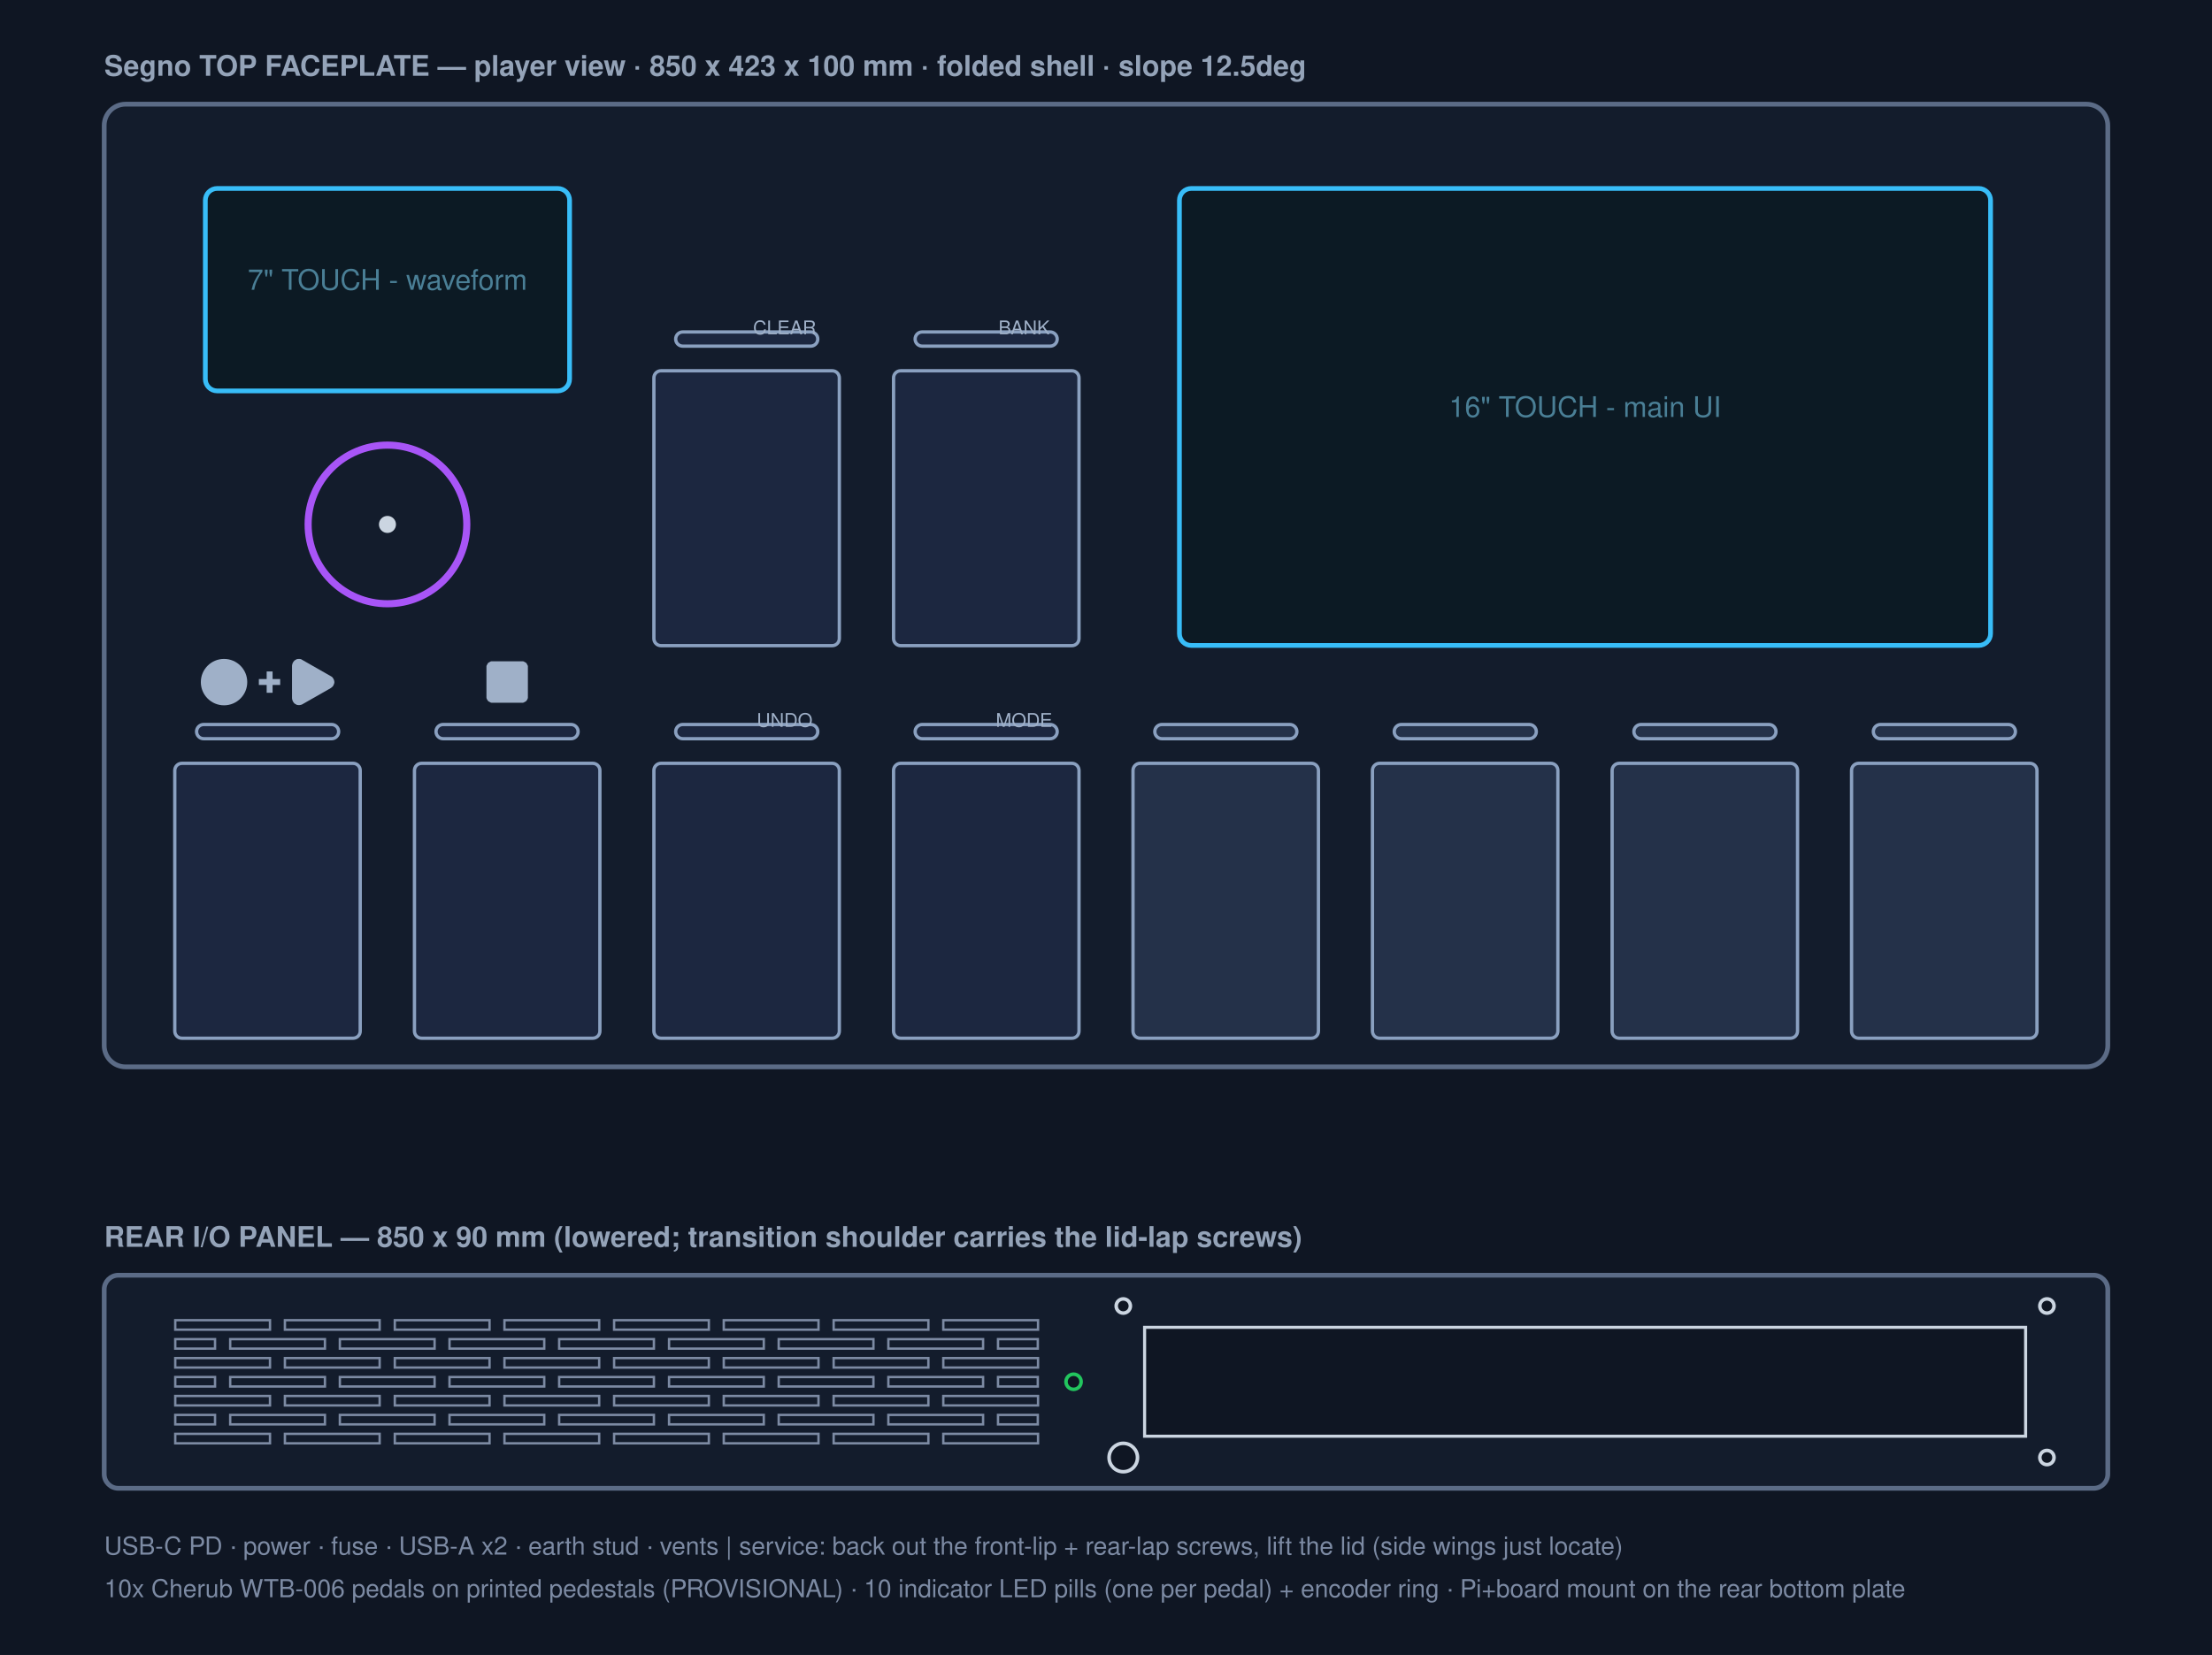
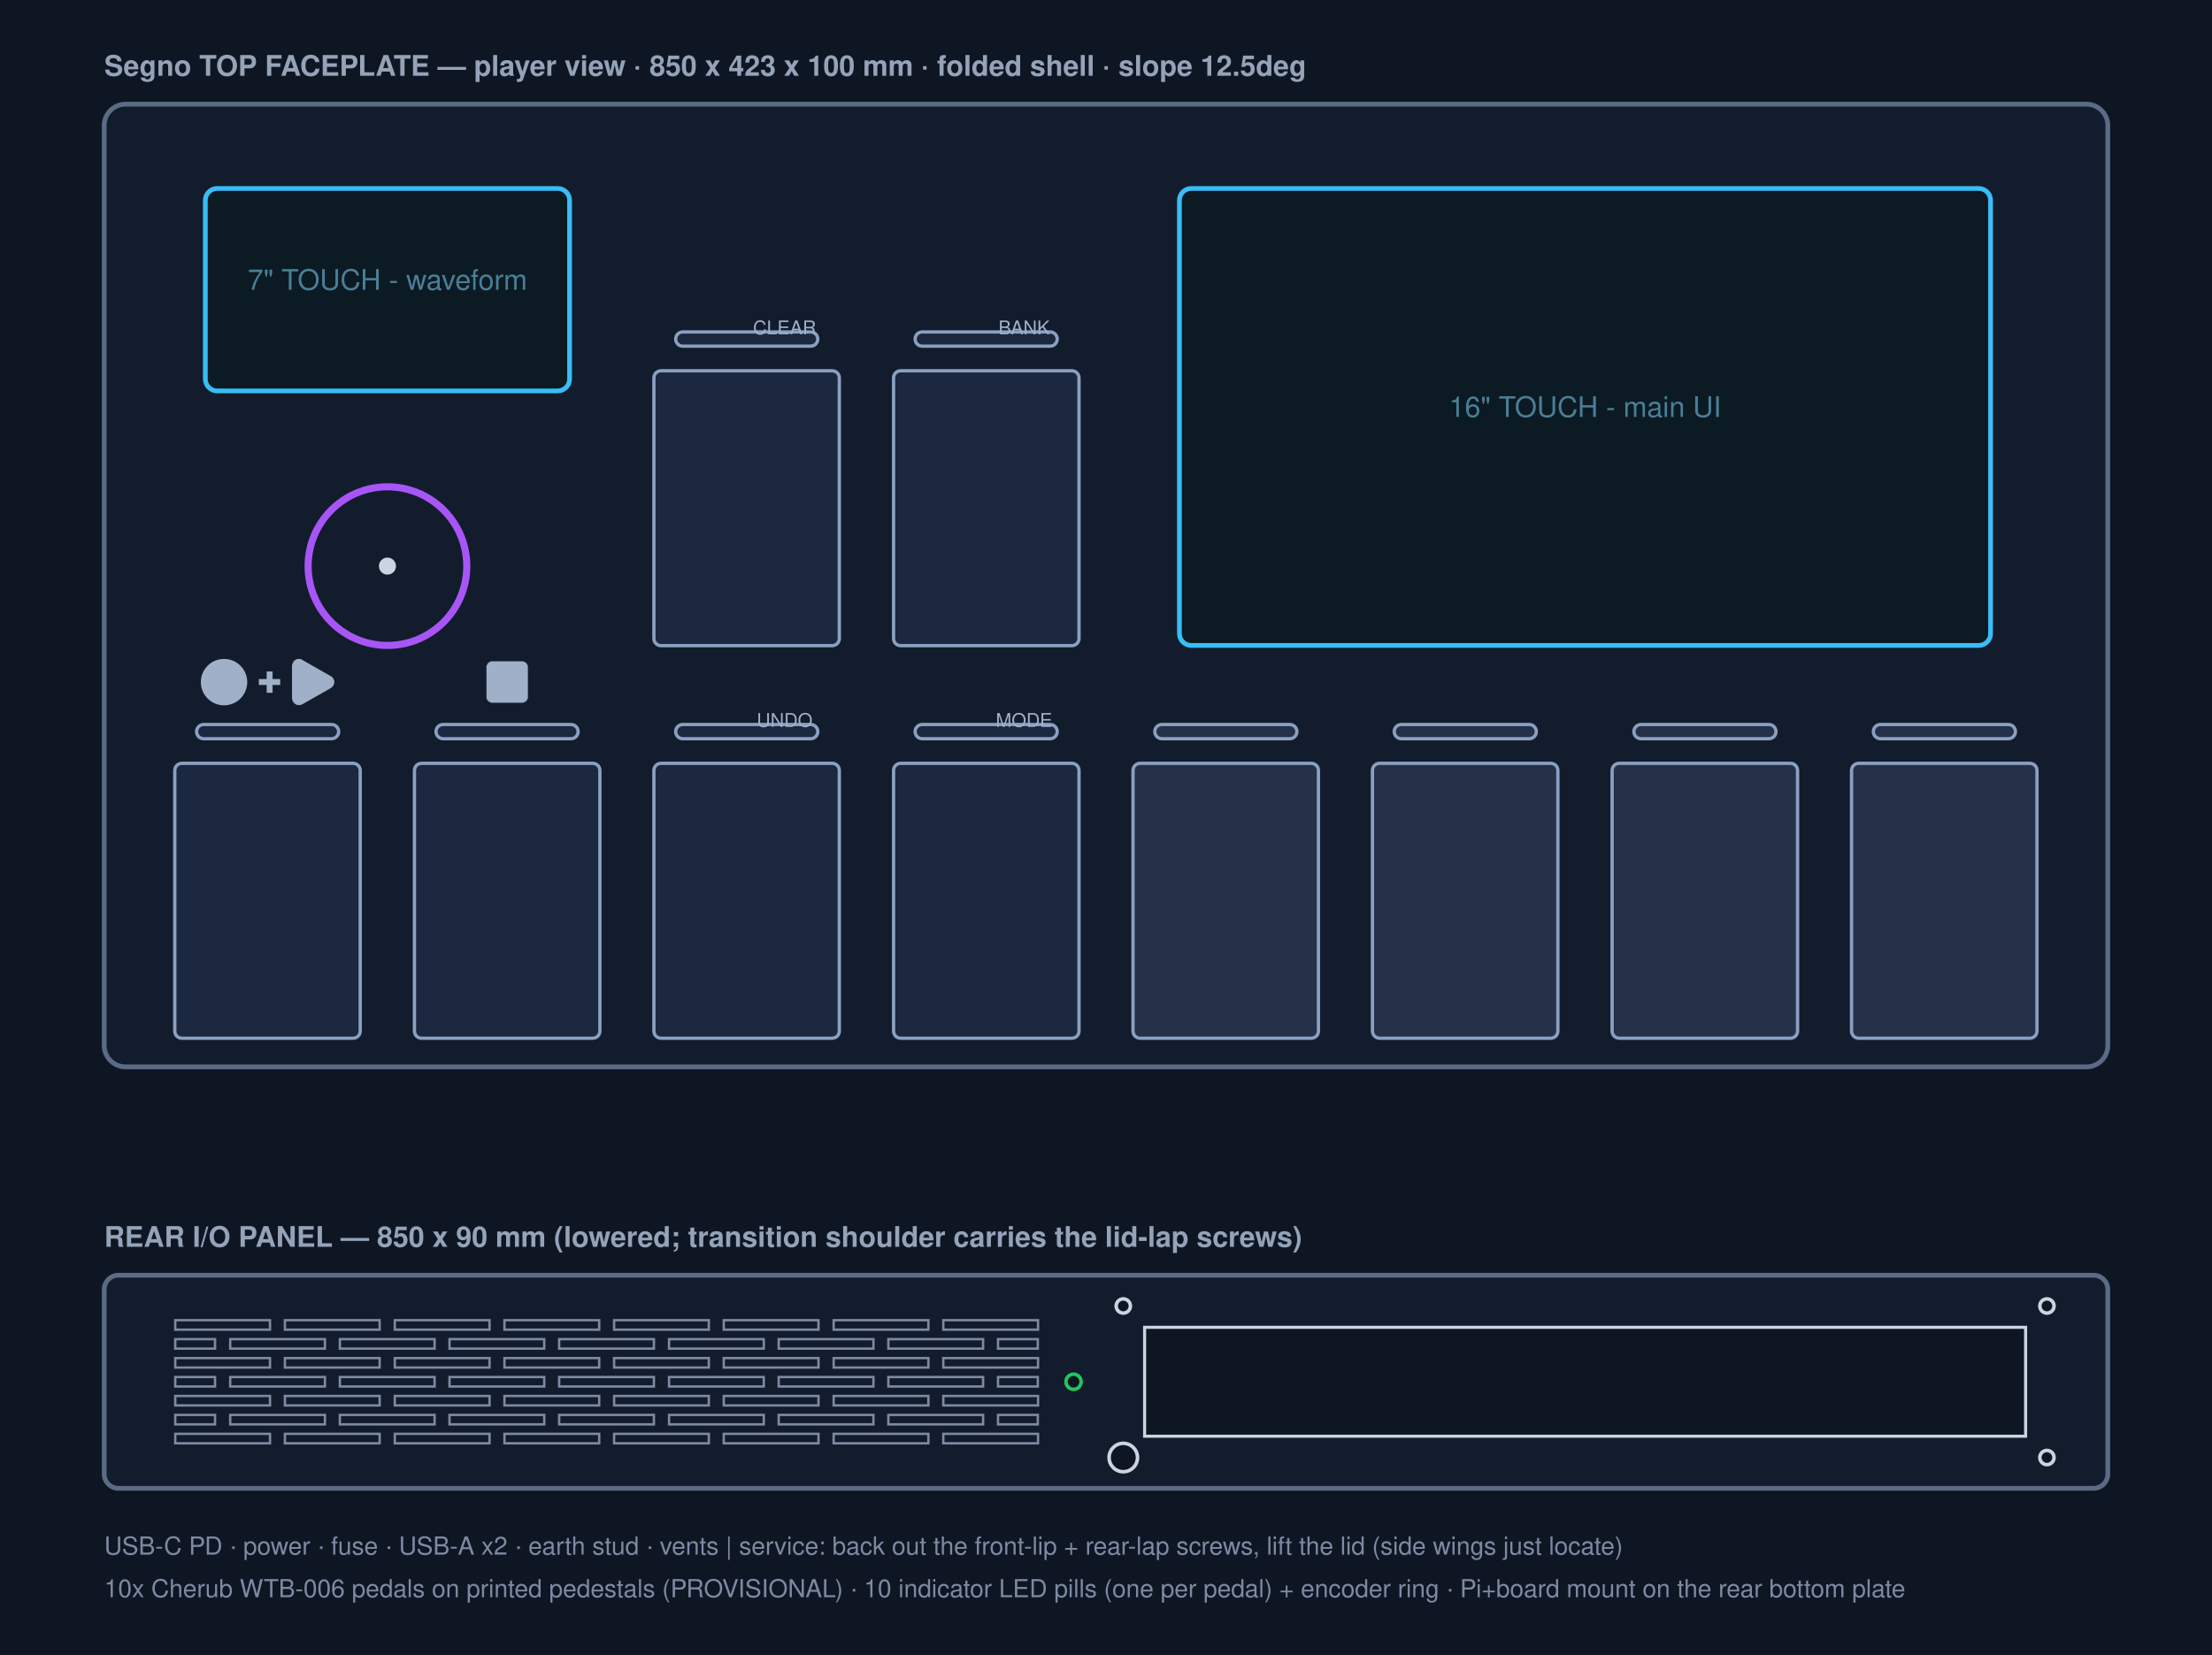
<svg xmlns="http://www.w3.org/2000/svg" viewBox="0 0 934 699" font-family="Helvetica,Arial,sans-serif">
  <rect width="934" height="699" fill="#0f1623" />
  <text x="44" y="32" fill="#94a3b8" font-size="12" font-weight="600">Segno TOP FACEPLATE — player view · 850 x 423 x 100 mm · folded shell · slope 12.5deg</text>
  <rect x="44" y="44" width="846.0" height="406.6" rx="9" fill="#131c2c" stroke="#5b6b86" stroke-width="2" />
  <rect x="73.8" y="322.4" width="78.3" height="116.1" rx="3" fill="#1c2740" stroke="#8aa0c0" stroke-width="1.4" />
  <rect x="175.0" y="322.4" width="78.3" height="116.1" rx="3" fill="#1c2740" stroke="#8aa0c0" stroke-width="1.4" />
  <rect x="276.1" y="322.4" width="78.3" height="116.1" rx="3" fill="#1c2740" stroke="#8aa0c0" stroke-width="1.4" />
  <rect x="377.3" y="322.4" width="78.3" height="116.1" rx="3" fill="#1c2740" stroke="#8aa0c0" stroke-width="1.4" />
  <rect x="478.4" y="322.4" width="78.3" height="116.1" rx="3" fill="#243149" stroke="#8aa0c0" stroke-width="1.4" />
  <rect x="579.5" y="322.4" width="78.3" height="116.1" rx="3" fill="#243149" stroke="#8aa0c0" stroke-width="1.4" />
  <rect x="680.7" y="322.4" width="78.3" height="116.1" rx="3" fill="#243149" stroke="#8aa0c0" stroke-width="1.4" />
  <rect x="781.8" y="322.4" width="78.3" height="116.1" rx="3" fill="#243149" stroke="#8aa0c0" stroke-width="1.4" />
  <rect x="276.1" y="156.6" width="78.3" height="116.1" rx="3" fill="#1c2740" stroke="#8aa0c0" stroke-width="1.4" />
  <rect x="377.3" y="156.6" width="78.3" height="116.1" rx="3" fill="#1c2740" stroke="#8aa0c0" stroke-width="1.4" />
  <rect x="83.0" y="306.0" width="60.0" height="6.0" rx="3" fill="#1c2740" stroke="#8aa0c0" stroke-width="1.4" />
  <rect x="184.1" y="306.0" width="60.0" height="6.0" rx="3" fill="#1c2740" stroke="#8aa0c0" stroke-width="1.4" />
  <rect x="285.3" y="306.0" width="60.0" height="6.0" rx="3" fill="#1c2740" stroke="#8aa0c0" stroke-width="1.4" />
  <rect x="386.4" y="306.0" width="60.0" height="6.0" rx="3" fill="#1c2740" stroke="#8aa0c0" stroke-width="1.4" />
  <rect x="487.6" y="306.0" width="60.0" height="6.0" rx="3" fill="#243149" stroke="#8aa0c0" stroke-width="1.4" />
  <rect x="588.7" y="306.0" width="60.0" height="6.0" rx="3" fill="#243149" stroke="#8aa0c0" stroke-width="1.4" />
  <rect x="689.9" y="306.0" width="60.0" height="6.0" rx="3" fill="#243149" stroke="#8aa0c0" stroke-width="1.4" />
  <rect x="791.0" y="306.0" width="60.0" height="6.0" rx="3" fill="#243149" stroke="#8aa0c0" stroke-width="1.4" />
  <rect x="285.3" y="140.2" width="60.0" height="6.0" rx="3" fill="#1c2740" stroke="#8aa0c0" stroke-width="1.4" />
  <rect x="386.4" y="140.2" width="60.0" height="6.0" rx="3" fill="#1c2740" stroke="#8aa0c0" stroke-width="1.4" />
  <rect x="86.7" y="79.6" width="153.8" height="85.5" rx="5" fill="#0c1a24" stroke="#38bdf8" stroke-width="2" />
  <text x="163.6" y="122.4" fill="#4a7f96" font-size="12" text-anchor="middle">7" TOUCH - waveform</text>
  <rect x="498.0" y="79.6" width="342.5" height="193.0" rx="5" fill="#0c1a24" stroke="#38bdf8" stroke-width="2" />
  <text x="669.3" y="176.1" fill="#4a7f96" font-size="12" text-anchor="middle">16" TOUCH - main UI</text>
-   <circle cx="163.6" cy="221.5" r="33.5" fill="none" stroke="#a855f7" stroke-width="3" />
-   <circle cx="163.6" cy="221.5" r="3.6" fill="#cbd5e1" />
+   <circle cx="163.6" cy="239.1" r="33.5" fill="none" stroke="#a855f7" stroke-width="3" />
+   <circle cx="163.6" cy="239.1" r="3.6" fill="#cbd5e1" />
  <circle cx="94.6" cy="288.1" r="9.8" fill="#9fb0c8" />
  <polygon points="112.6,292.6 115.1,292.6 115.1,289.3 118.3,289.3 118.3,286.8 115.1,286.8 115.1,283.6 112.6,283.6 112.6,286.8 109.3,286.8 109.3,289.3 112.6,289.3" fill="#9fb0c8" />
  <polygon points="127.6,297.5 127.1,297.7 126.5,297.8 125.9,297.8 125.3,297.7 124.8,297.4 124.3,297.1 123.9,296.6 123.6,296.1 123.4,295.5 123.3,294.9 123.3,281.2 123.4,280.6 123.6,280.0 123.9,279.5 124.3,279.0 124.8,278.7 125.3,278.4 125.9,278.3 126.5,278.3 127.1,278.4 127.6,278.7 139.7,285.6 140.2,285.9 140.6,286.4 140.9,286.9 141.1,287.5 141.2,288.1 141.1,288.7 140.9,289.2 140.6,289.8 140.2,290.2 139.7,290.6" fill="#9fb0c8" />
  <polygon points="205.4,294.3 205.4,294.7 205.5,295.1 205.7,295.5 205.9,295.8 206.1,296.1 206.4,296.3 206.8,296.5 207.1,296.7 207.5,296.8 207.9,296.8 220.4,296.8 220.8,296.8 221.2,296.7 221.5,296.5 221.9,296.3 222.2,296.1 222.4,295.8 222.6,295.5 222.8,295.1 222.9,294.7 222.9,294.3 222.9,281.8 222.9,281.4 222.8,281.0 222.6,280.7 222.4,280.3 222.2,280.0 221.9,279.8 221.5,279.6 221.2,279.4 220.8,279.3 220.4,279.3 207.9,279.3 207.5,279.3 207.1,279.4 206.8,279.6 206.4,279.8 206.1,280.0 205.9,280.3 205.7,280.7 205.5,281.0 205.4,281.4 205.4,281.8" fill="#9fb0c8" />
  <text x="331.3" y="307.0" fill="#9fb0c8" font-size="8" text-anchor="middle">UNDO</text>
  <text x="432.4" y="307.0" fill="#9fb0c8" font-size="8" text-anchor="middle">MODE</text>
  <text x="331.3" y="141.2" fill="#9fb0c8" font-size="8" text-anchor="middle">CLEAR</text>
  <text x="432.4" y="141.2" fill="#9fb0c8" font-size="8" text-anchor="middle">BANK</text>
  <text x="44" y="526.6" fill="#94a3b8" font-size="12" font-weight="600">REAR I/O PANEL — 850 x 90 mm (lowered; transition shoulder carries the lid-lap screws)</text>
  <rect x="44" y="538.6" width="846.0" height="90.0" rx="6" fill="#131c2c" stroke="#5b6b86" stroke-width="2" />
  <rect x="483.3" y="560.6" width="372.0" height="46.0" fill="#0f1623" stroke="#cbd5e1" stroke-width="1.3" />
  <circle cx="474.3" cy="615.6" r="3.0" fill="#0f1623" stroke="#cbd5e1" stroke-width="1.5" />
  <circle cx="474.3" cy="615.6" r="6.0" fill="#0f1623" stroke="#cbd5e1" stroke-width="1.5" />
  <circle cx="474.3" cy="551.6" r="3.0" fill="#0f1623" stroke="#cbd5e1" stroke-width="1.5" />
  <circle cx="864.3" cy="615.6" r="3.0" fill="#0f1623" stroke="#cbd5e1" stroke-width="1.5" />
  <circle cx="864.3" cy="551.6" r="3.0" fill="#0f1623" stroke="#cbd5e1" stroke-width="1.5" />
  <circle cx="453.3" cy="583.6" r="3.2" fill="#0f1623" stroke="#22c55e" stroke-width="1.5" />
  <rect x="74.0" y="605.6" width="40.0" height="4.0" fill="none" stroke="#7c8aa3" stroke-width="1" />
  <rect x="120.3" y="605.6" width="40.0" height="4.0" fill="none" stroke="#7c8aa3" stroke-width="1" />
  <rect x="166.7" y="605.6" width="40.0" height="4.0" fill="none" stroke="#7c8aa3" stroke-width="1" />
  <rect x="213.0" y="605.6" width="40.0" height="4.0" fill="none" stroke="#7c8aa3" stroke-width="1" />
  <rect x="259.3" y="605.6" width="40.0" height="4.0" fill="none" stroke="#7c8aa3" stroke-width="1" />
  <rect x="305.6" y="605.6" width="40.0" height="4.0" fill="none" stroke="#7c8aa3" stroke-width="1" />
  <rect x="352.0" y="605.6" width="40.0" height="4.0" fill="none" stroke="#7c8aa3" stroke-width="1" />
  <rect x="398.3" y="605.6" width="40.0" height="4.0" fill="none" stroke="#7c8aa3" stroke-width="1" />
  <rect x="74.0" y="597.6" width="16.8" height="4.0" fill="none" stroke="#7c8aa3" stroke-width="1" />
  <rect x="97.2" y="597.6" width="40.0" height="4.0" fill="none" stroke="#7c8aa3" stroke-width="1" />
  <rect x="143.5" y="597.6" width="40.0" height="4.0" fill="none" stroke="#7c8aa3" stroke-width="1" />
  <rect x="189.8" y="597.6" width="40.0" height="4.0" fill="none" stroke="#7c8aa3" stroke-width="1" />
  <rect x="236.1" y="597.6" width="40.0" height="4.0" fill="none" stroke="#7c8aa3" stroke-width="1" />
  <rect x="282.5" y="597.6" width="40.0" height="4.0" fill="none" stroke="#7c8aa3" stroke-width="1" />
  <rect x="328.8" y="597.6" width="40.0" height="4.0" fill="none" stroke="#7c8aa3" stroke-width="1" />
  <rect x="375.1" y="597.6" width="40.0" height="4.0" fill="none" stroke="#7c8aa3" stroke-width="1" />
  <rect x="421.4" y="597.6" width="16.8" height="4.0" fill="none" stroke="#7c8aa3" stroke-width="1" />
  <rect x="74.0" y="589.6" width="40.0" height="4.0" fill="none" stroke="#7c8aa3" stroke-width="1" />
  <rect x="120.3" y="589.6" width="40.0" height="4.0" fill="none" stroke="#7c8aa3" stroke-width="1" />
  <rect x="166.7" y="589.6" width="40.0" height="4.0" fill="none" stroke="#7c8aa3" stroke-width="1" />
  <rect x="213.0" y="589.6" width="40.0" height="4.0" fill="none" stroke="#7c8aa3" stroke-width="1" />
  <rect x="259.3" y="589.6" width="40.0" height="4.0" fill="none" stroke="#7c8aa3" stroke-width="1" />
  <rect x="305.6" y="589.6" width="40.0" height="4.0" fill="none" stroke="#7c8aa3" stroke-width="1" />
  <rect x="352.0" y="589.6" width="40.0" height="4.0" fill="none" stroke="#7c8aa3" stroke-width="1" />
  <rect x="398.3" y="589.6" width="40.0" height="4.0" fill="none" stroke="#7c8aa3" stroke-width="1" />
  <rect x="74.0" y="581.6" width="16.8" height="4.0" fill="none" stroke="#7c8aa3" stroke-width="1" />
  <rect x="97.2" y="581.6" width="40.0" height="4.0" fill="none" stroke="#7c8aa3" stroke-width="1" />
  <rect x="143.5" y="581.6" width="40.0" height="4.0" fill="none" stroke="#7c8aa3" stroke-width="1" />
  <rect x="189.8" y="581.6" width="40.0" height="4.0" fill="none" stroke="#7c8aa3" stroke-width="1" />
  <rect x="236.1" y="581.6" width="40.0" height="4.0" fill="none" stroke="#7c8aa3" stroke-width="1" />
  <rect x="282.5" y="581.6" width="40.0" height="4.0" fill="none" stroke="#7c8aa3" stroke-width="1" />
  <rect x="328.8" y="581.6" width="40.0" height="4.0" fill="none" stroke="#7c8aa3" stroke-width="1" />
  <rect x="375.1" y="581.6" width="40.0" height="4.0" fill="none" stroke="#7c8aa3" stroke-width="1" />
  <rect x="421.4" y="581.6" width="16.8" height="4.0" fill="none" stroke="#7c8aa3" stroke-width="1" />
  <rect x="74.0" y="573.6" width="40.0" height="4.0" fill="none" stroke="#7c8aa3" stroke-width="1" />
  <rect x="120.3" y="573.6" width="40.0" height="4.0" fill="none" stroke="#7c8aa3" stroke-width="1" />
  <rect x="166.7" y="573.6" width="40.0" height="4.0" fill="none" stroke="#7c8aa3" stroke-width="1" />
  <rect x="213.0" y="573.6" width="40.0" height="4.0" fill="none" stroke="#7c8aa3" stroke-width="1" />
  <rect x="259.3" y="573.6" width="40.0" height="4.0" fill="none" stroke="#7c8aa3" stroke-width="1" />
  <rect x="305.6" y="573.6" width="40.0" height="4.0" fill="none" stroke="#7c8aa3" stroke-width="1" />
  <rect x="352.0" y="573.6" width="40.0" height="4.0" fill="none" stroke="#7c8aa3" stroke-width="1" />
  <rect x="398.3" y="573.6" width="40.0" height="4.0" fill="none" stroke="#7c8aa3" stroke-width="1" />
  <rect x="74.0" y="565.6" width="16.8" height="4.0" fill="none" stroke="#7c8aa3" stroke-width="1" />
  <rect x="97.2" y="565.6" width="40.0" height="4.0" fill="none" stroke="#7c8aa3" stroke-width="1" />
  <rect x="143.5" y="565.6" width="40.0" height="4.0" fill="none" stroke="#7c8aa3" stroke-width="1" />
  <rect x="189.8" y="565.6" width="40.0" height="4.0" fill="none" stroke="#7c8aa3" stroke-width="1" />
  <rect x="236.1" y="565.6" width="40.0" height="4.0" fill="none" stroke="#7c8aa3" stroke-width="1" />
  <rect x="282.5" y="565.6" width="40.0" height="4.0" fill="none" stroke="#7c8aa3" stroke-width="1" />
  <rect x="328.8" y="565.6" width="40.0" height="4.0" fill="none" stroke="#7c8aa3" stroke-width="1" />
  <rect x="375.1" y="565.6" width="40.0" height="4.0" fill="none" stroke="#7c8aa3" stroke-width="1" />
  <rect x="421.4" y="565.6" width="16.8" height="4.0" fill="none" stroke="#7c8aa3" stroke-width="1" />
  <rect x="74.0" y="557.6" width="40.0" height="4.0" fill="none" stroke="#7c8aa3" stroke-width="1" />
  <rect x="120.3" y="557.6" width="40.0" height="4.0" fill="none" stroke="#7c8aa3" stroke-width="1" />
  <rect x="166.7" y="557.6" width="40.0" height="4.0" fill="none" stroke="#7c8aa3" stroke-width="1" />
  <rect x="213.0" y="557.6" width="40.0" height="4.0" fill="none" stroke="#7c8aa3" stroke-width="1" />
  <rect x="259.3" y="557.6" width="40.0" height="4.0" fill="none" stroke="#7c8aa3" stroke-width="1" />
  <rect x="305.6" y="557.6" width="40.0" height="4.0" fill="none" stroke="#7c8aa3" stroke-width="1" />
  <rect x="352.0" y="557.6" width="40.0" height="4.0" fill="none" stroke="#7c8aa3" stroke-width="1" />
  <rect x="398.3" y="557.6" width="40.0" height="4.0" fill="none" stroke="#7c8aa3" stroke-width="1" />
  <text x="44" y="656.6" fill="#7c8aa3" font-size="10.5">USB-C PD · power · fuse · USB-A x2 · earth stud · vents   |   service: back out the front-lip + rear-lap screws, lift the lid (side wings just locate)</text>
  <text x="44" y="674.6" fill="#7c8aa3" font-size="10.5">10x Cherub WTB-006 pedals on printed pedestals (PROVISIONAL) · 10 indicator LED pills (one per pedal) + encoder ring · Pi+board mount on the rear bottom plate</text>
</svg>
